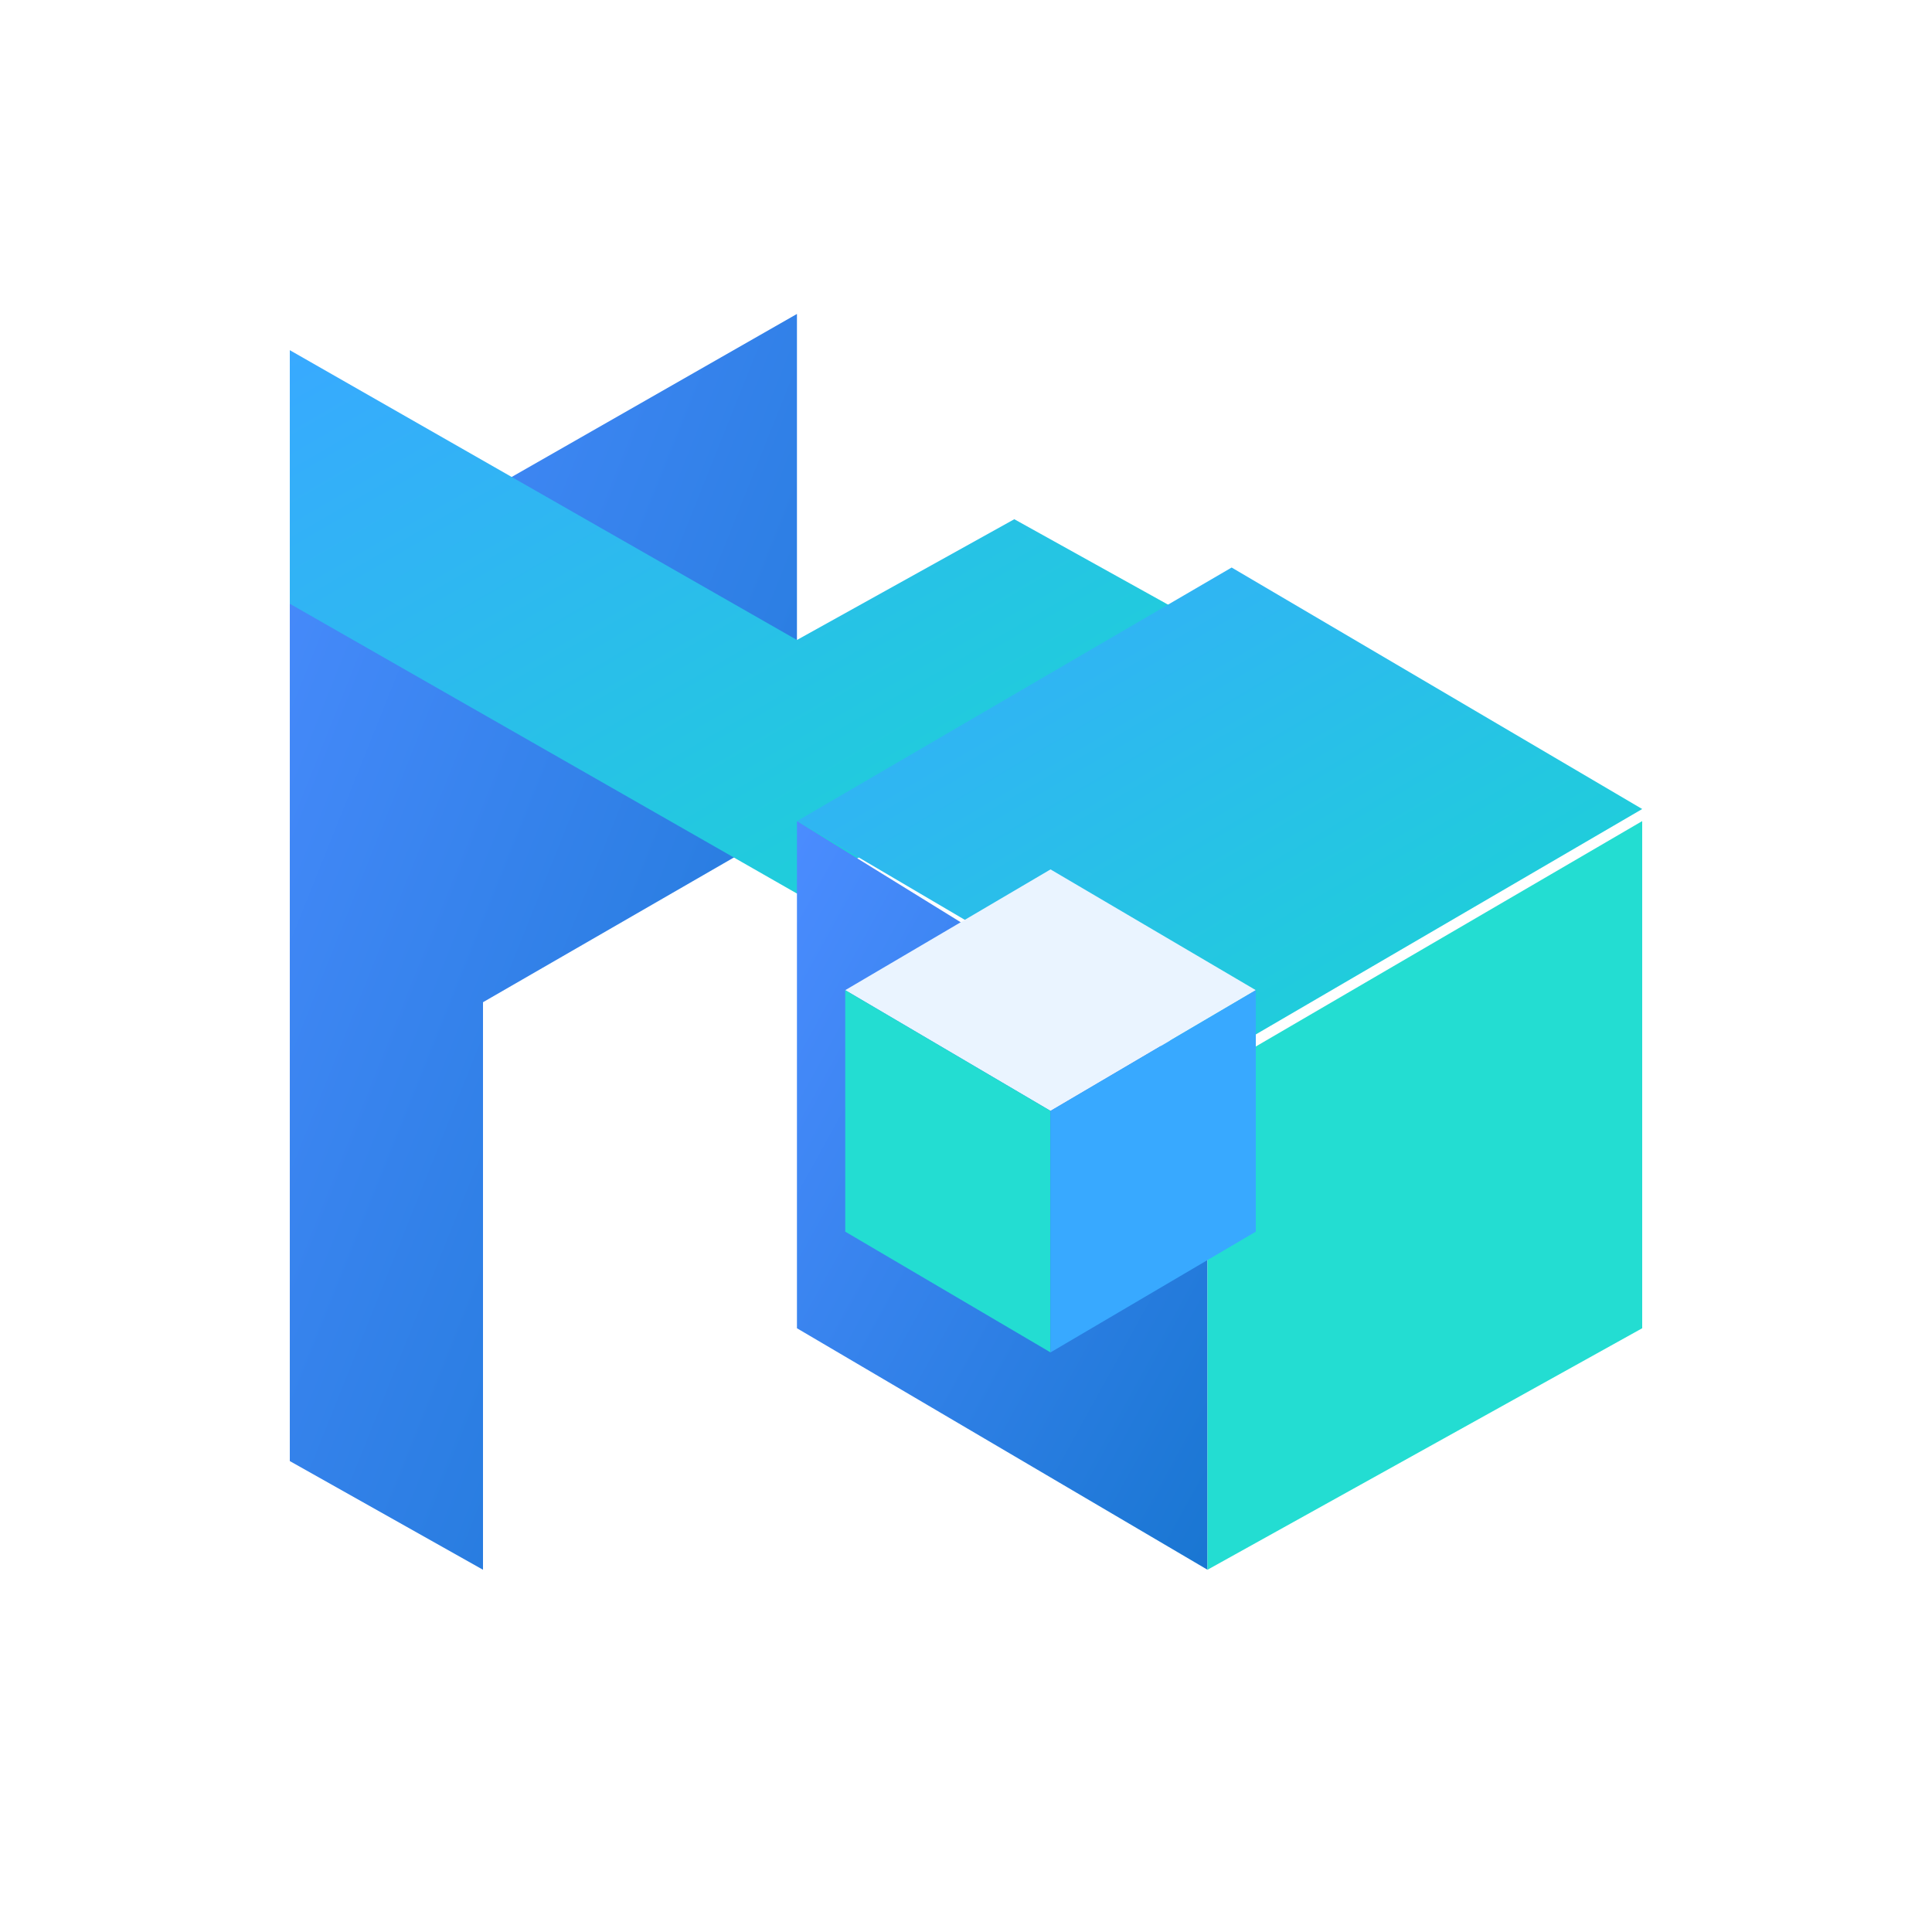
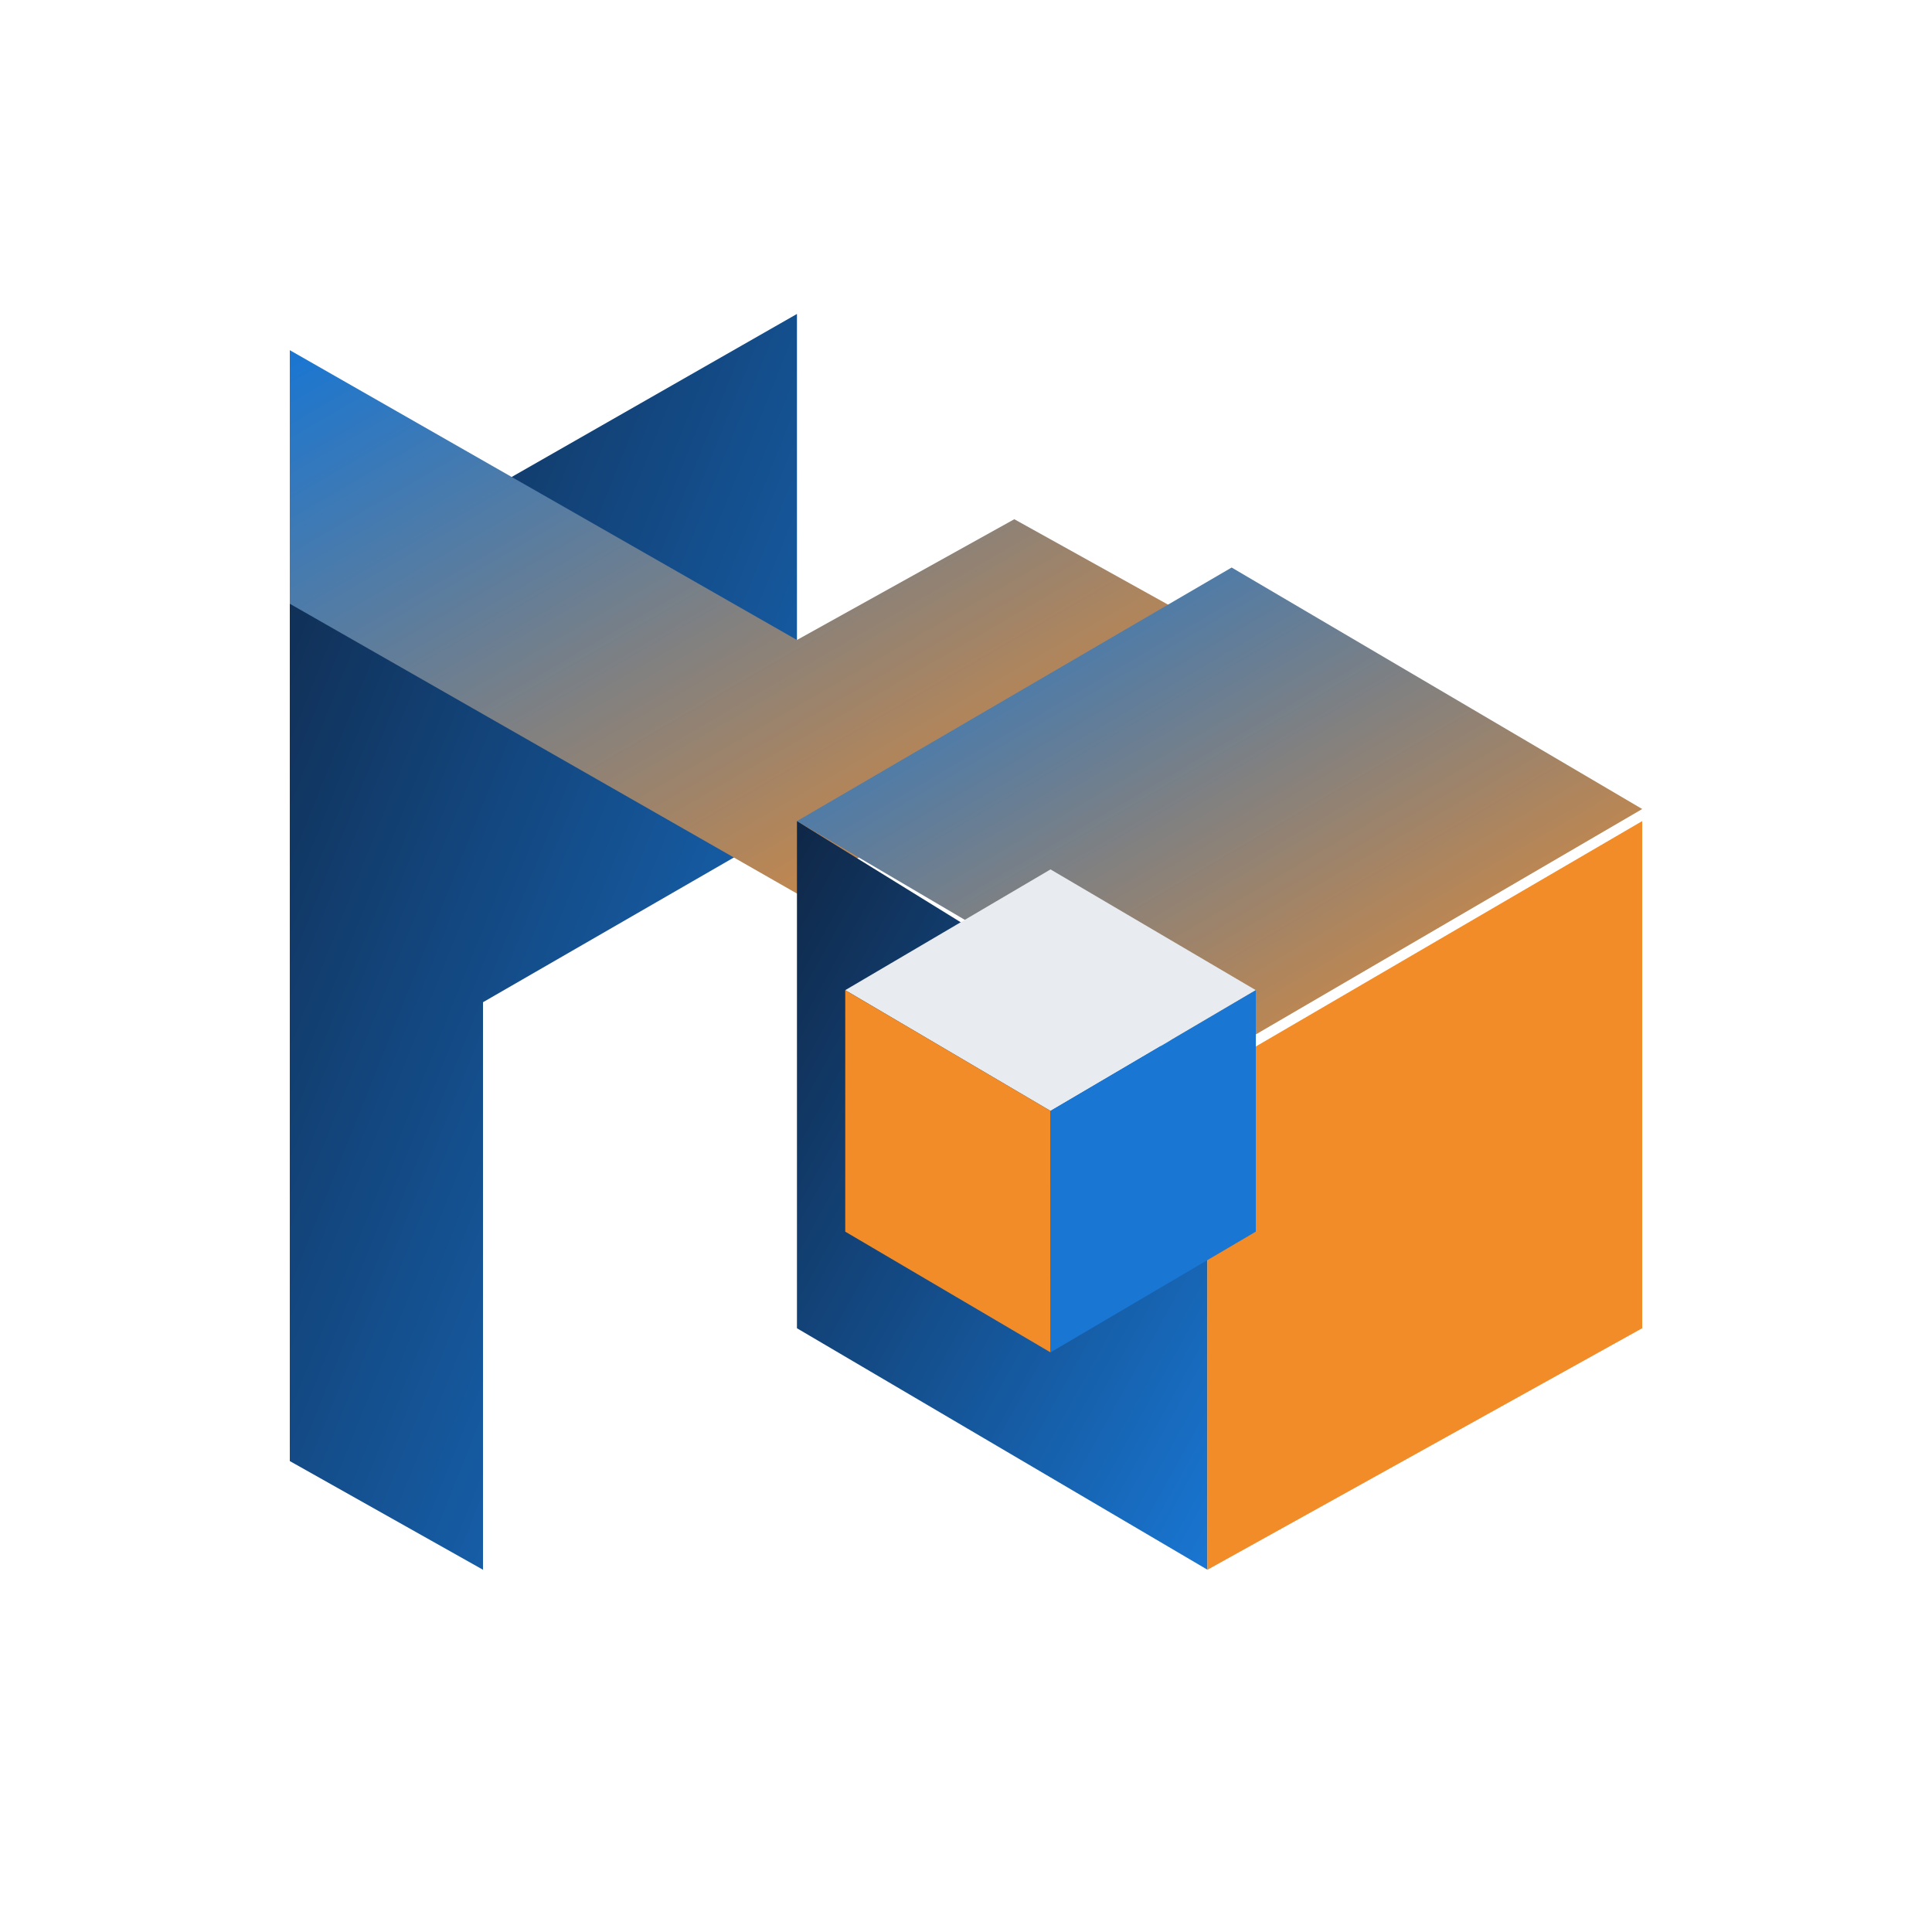
<svg xmlns="http://www.w3.org/2000/svg" viewBox="0 0 160 160" role="img" aria-labelledby="title desc">
  <defs>
    <linearGradient id="g1" x1="0" y1="0" x2="1" y2="1">
-       <stop stop-color="#38A9FF" />
-       <stop offset="1" stop-color="#18D8D0" />
+       <stop stop-color="#1976D2" />
+       <stop offset="1" stop-color="#F28C28" />
    </linearGradient>
    <linearGradient id="g2" x1="0" y1="0" x2="1" y2="1">
-       <stop stop-color="#4B8CFF" />
+       <stop stop-color="#0F2747" />
      <stop offset="1" stop-color="#1976D2" />
    </linearGradient>
  </defs>
  <path fill="url(#g2)" d="M24 50 66 26v42L40 83v47L24 121z" />
  <path fill="url(#g1)" d="m24 50 42 24 36-21-18-10-18 10-42-24z" />
  <path fill="url(#g1)" d="m66 68 36-21 34 20-36 21z" />
  <path fill="url(#g2)" d="M66 68v42l34 20V89z" />
-   <path fill="#23DDD2" d="m100 89 36-21v42l-36 20z" />
-   <path fill="#EAF4FF" d="m70 82 17-10 17 10-17 10z" />
-   <path fill="#23DDD2" d="m70 82 17 10v20l-17-10z" />
-   <path fill="#38A9FF" d="m87 92 17-10v20l-17 10z" />
+   <path fill="#F28C28" d="m100 89 36-21v42l-36 20z" />
+   <path fill="#E8EBEF" d="m70 82 17-10 17 10-17 10z" />
+   <path fill="#F28C28" d="m70 82 17 10v20l-17-10z" />
+   <path fill="#1976D2" d="m87 92 17-10v20l-17 10z" />
</svg>
